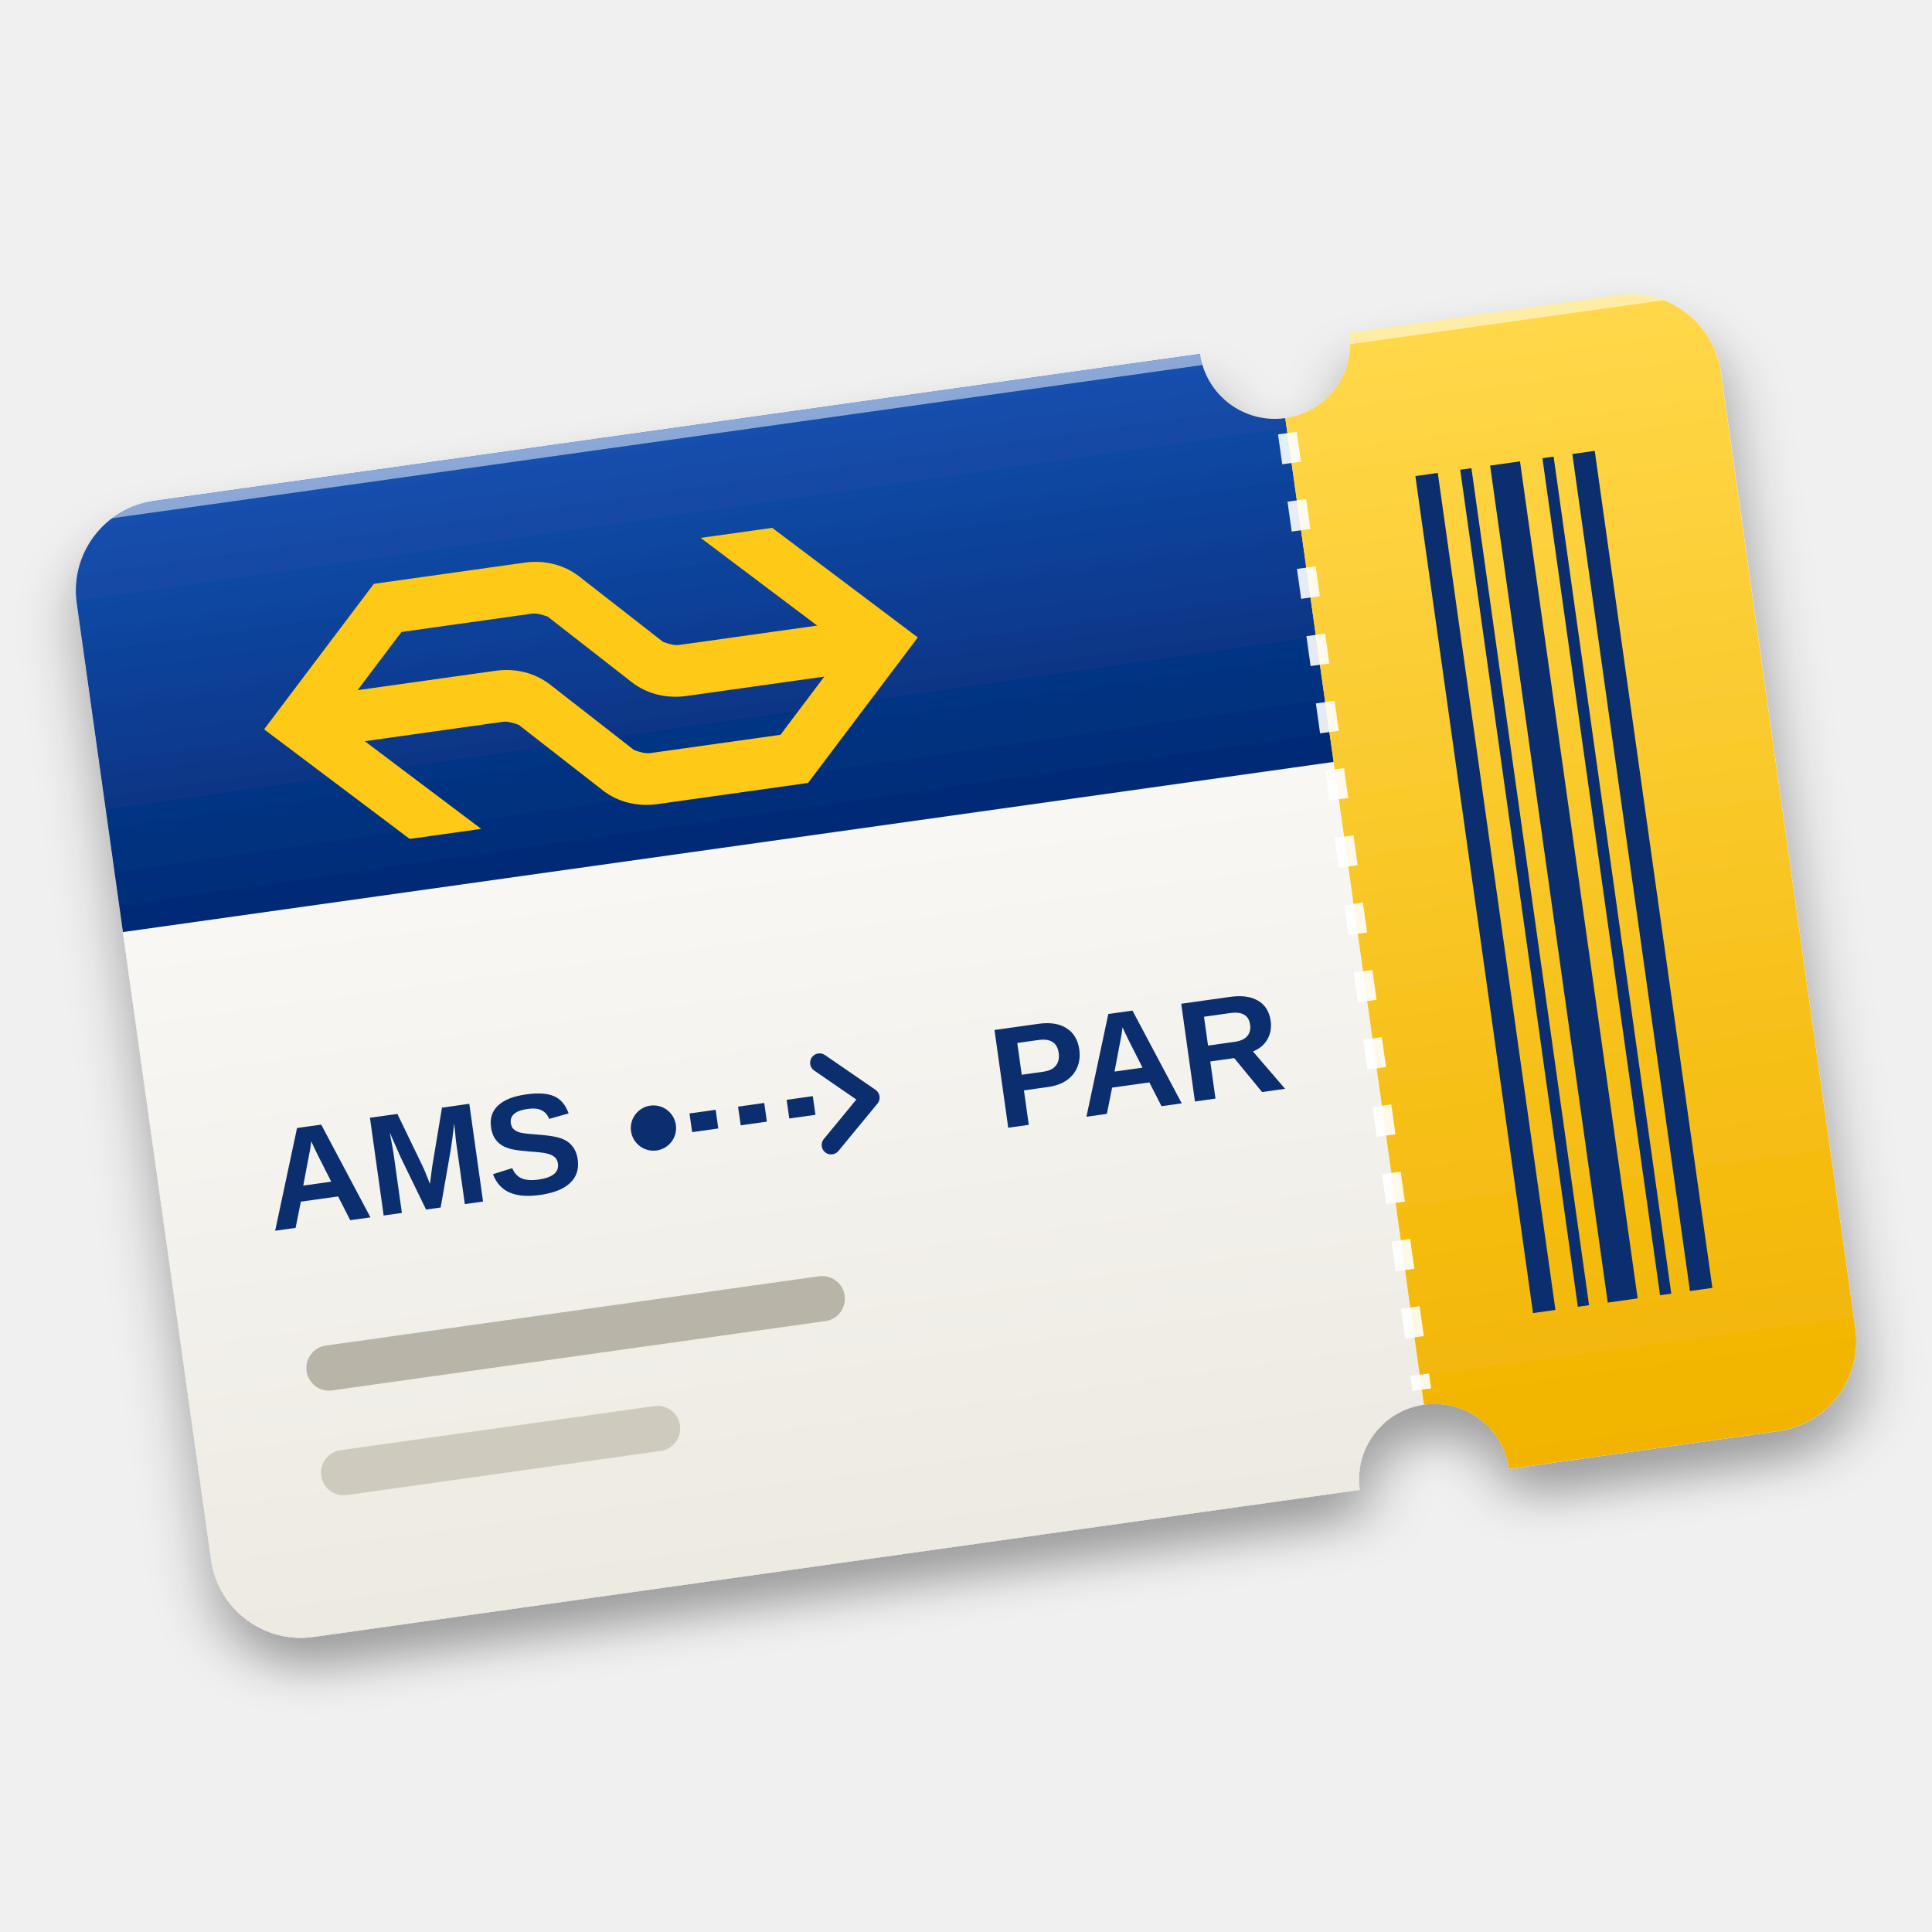
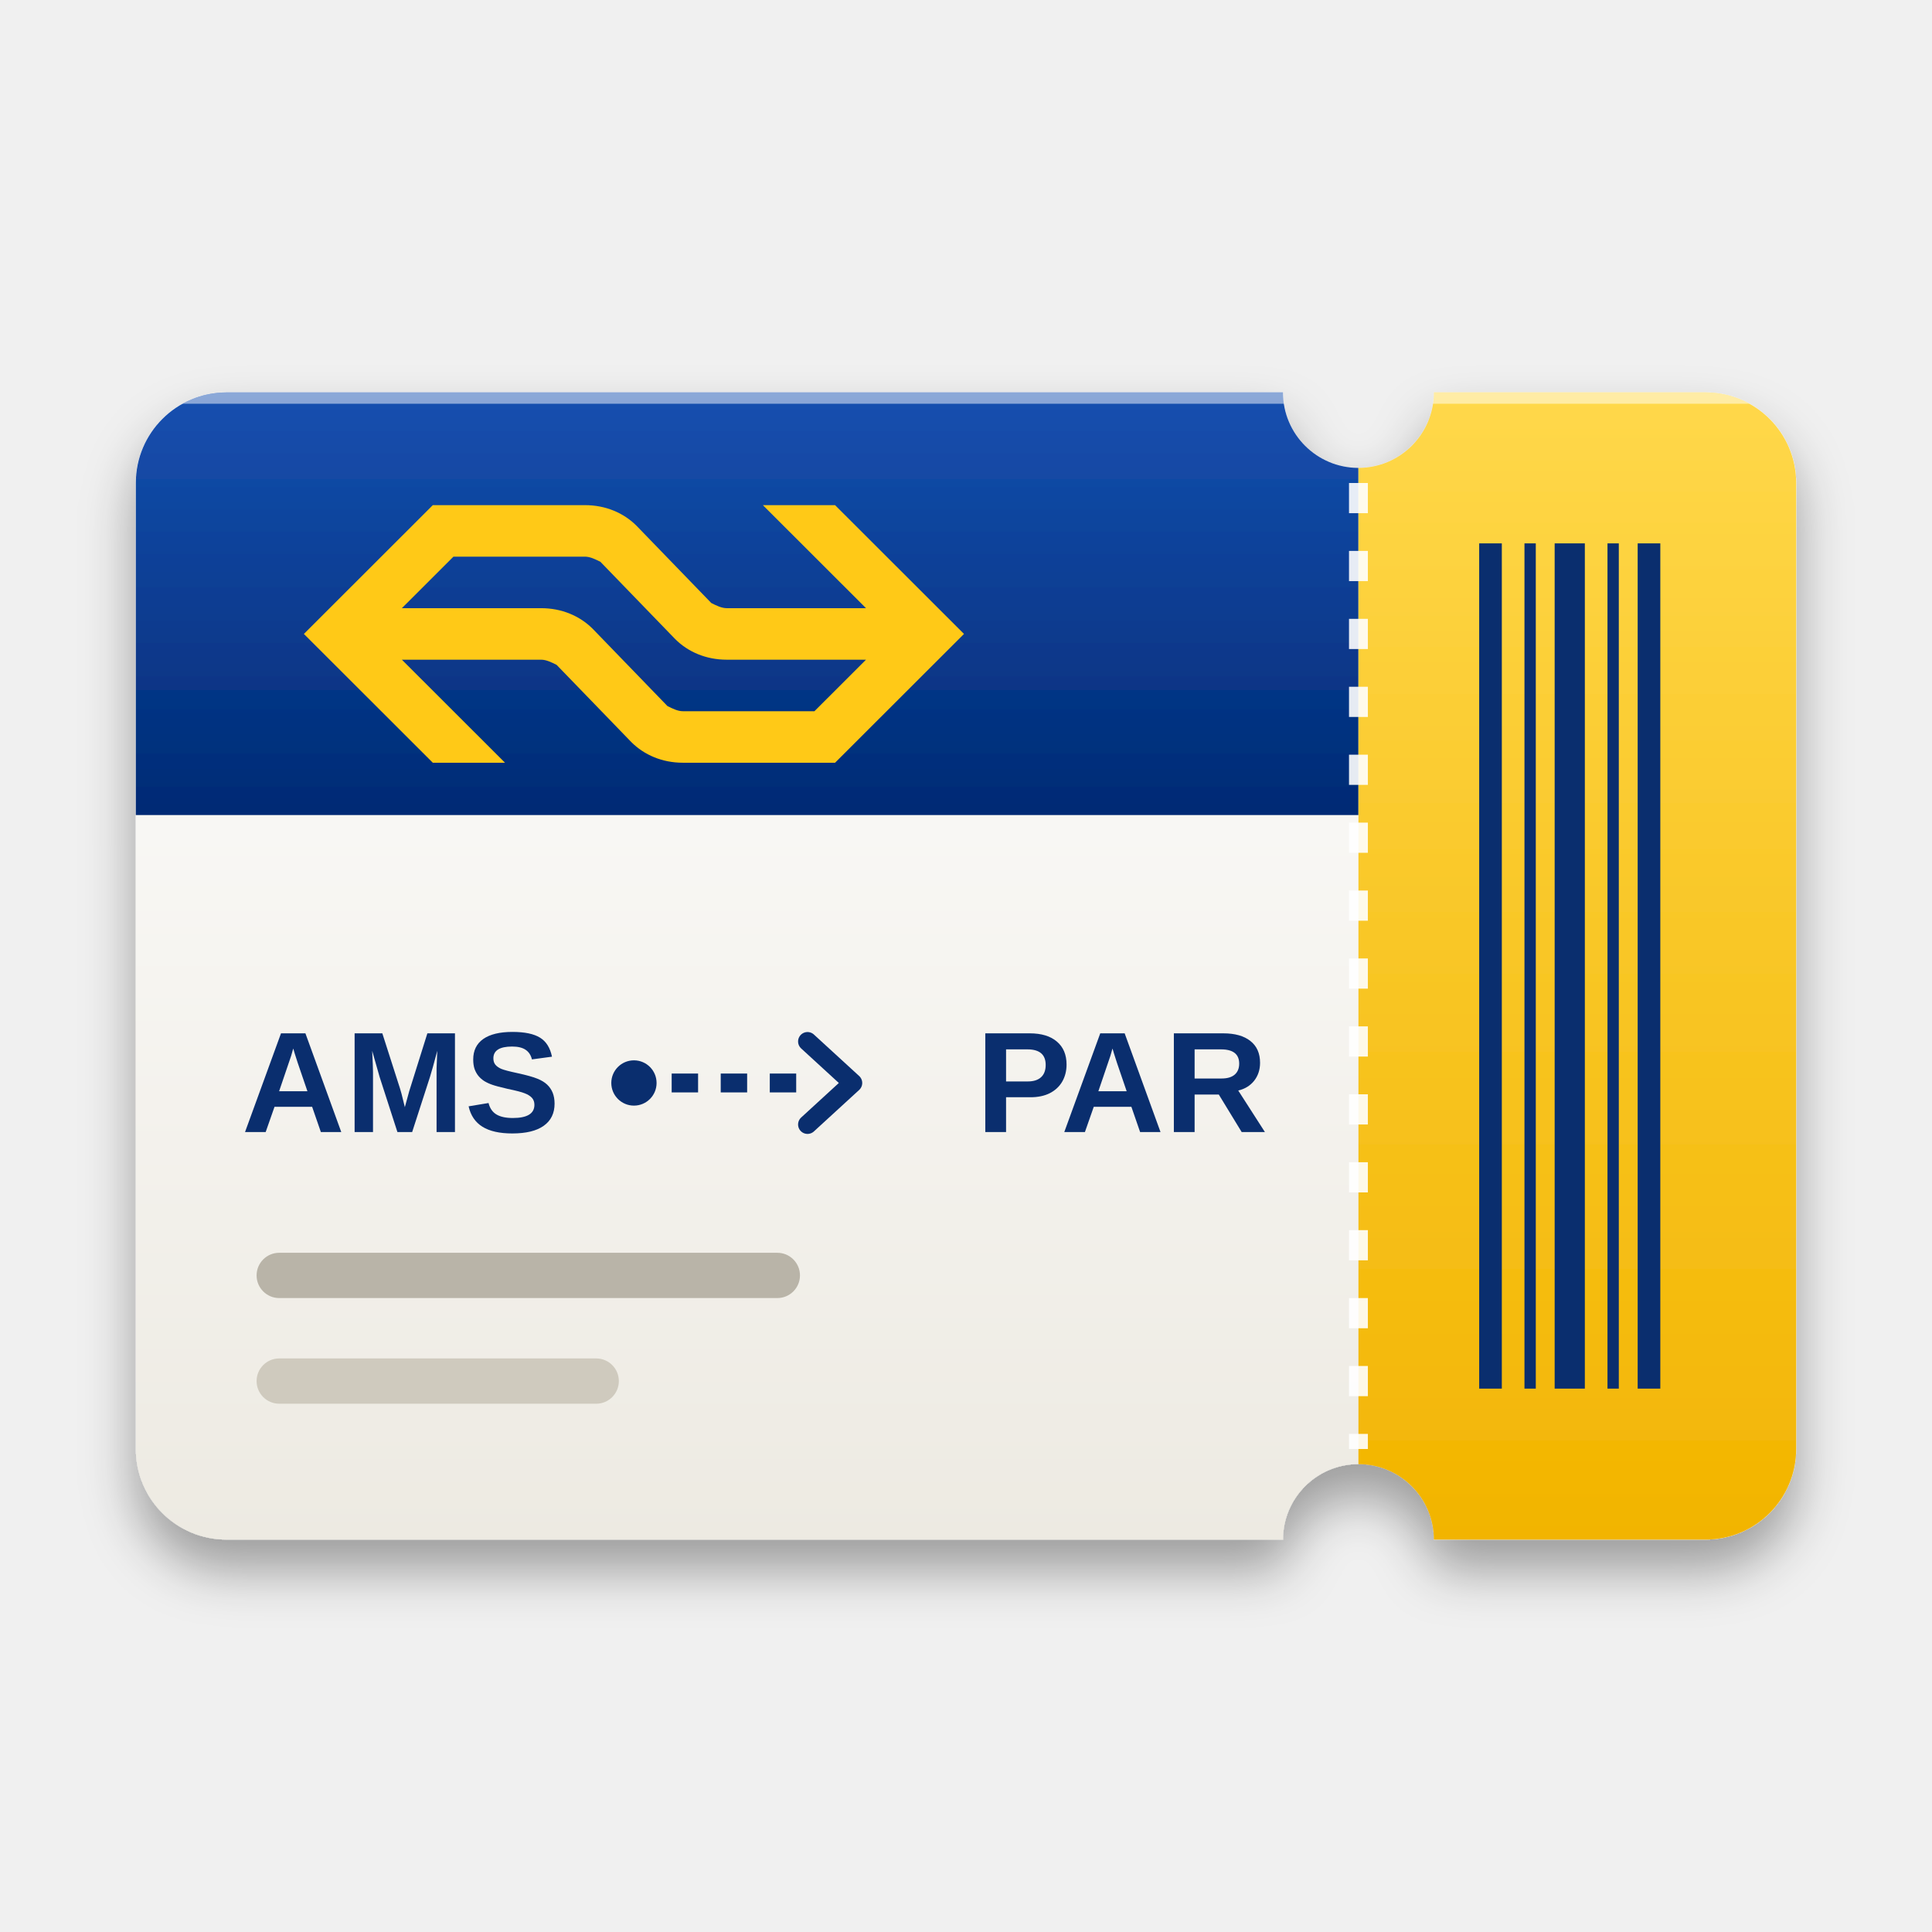
<svg xmlns="http://www.w3.org/2000/svg" width="256" height="256" viewBox="0 0 256 256">
  <defs>
    <linearGradient id="paper" x1="0" y1="0" x2="0" y2="1">
      <stop offset="0" stop-color="#FFFFFF" />
      <stop offset="1" stop-color="#EDEAE2" />
    </linearGradient>
    <linearGradient id="band" x1="0" y1="0" x2="0" y2="1">
      <stop offset="0" stop-color="#1650B0" />
      <stop offset="1" stop-color="#002A74" />
    </linearGradient>
    <linearGradient id="stub" x1="0" y1="0" x2="0" y2="1">
      <stop offset="0" stop-color="#FFD84A" />
      <stop offset="1" stop-color="#F2B400" />
    </linearGradient>
    <filter id="sh" x="-20%" y="-20%" width="140%" height="150%">
      <feGaussianBlur in="SourceAlpha" stdDeviation="3.5" />
      <feOffset dy="4" />
      <feComponentTransfer>
        <feFuncA type="linear" slope=".35" />
      </feComponentTransfer>
      <feMerge>
        <feMergeNode />
        <feMergeNode in="SourceGraphic" />
      </feMerge>
    </filter>
    <mask id="holes">
      <rect width="256" height="256" fill="#fff" />
      <circle cx="180" cy="52" r="10" fill="#000" />
      <circle cx="180" cy="204" r="10" fill="#000" />
    </mask>
    <clipPath id="tk">
      <rect x="18" y="52" width="220" height="152" rx="12" />
    </clipPath>
    <path id="ns" d="M100.983,69.133C95.517,69.133 90.733,67.085 87.317,63.672L67.5,43.192C66.133,42.509 64.767,41.827 63.4,41.827H26.5L53.833,69.133H34.7L0.533,35L34.7,0.867H75.017C80.483,0.867 85.267,2.915 88.683,6.328L108.5,26.808C109.867,27.491 111.233,28.173 112.6,28.173H149.5L122.167,0.867H141.3L175.467,35L141.3,69.133H100.983ZM63.4,28.173C68.867,28.173 73.65,30.221 77.067,33.635L96.883,54.115C98.25,54.797 99.617,55.48 100.983,55.48H135.833L149.5,41.827H112.6C107.133,41.827 102.35,39.779 98.933,36.365L79.117,15.885C77.75,15.203 76.383,14.52 75.017,14.52H40.167L26.5,28.173H63.4Z" fill-rule="evenodd" />
  </defs>
-   <g transform="rotate(-8 128 128)">
+   <g>
    <g filter="url(#sh)">
      <g mask="url(#holes)">
        <rect x="18" y="52" width="220" height="152" rx="12" fill="url(#paper)" />
        <g clip-path="url(#tk)">
          <rect x="18" y="52" width="162" height="56" fill="url(#band)" />
          <rect x="180" y="52" width="58" height="152" fill="url(#stub)" />
          <rect x="18" y="52" width="220" height="1.5" fill="#fff" opacity=".5" />
        </g>
      </g>
    </g>
    <use href="#ns" fill="#FFC917" transform="translate(40 66.5) scale(.5)" />
    <g font-family="Segoe UI, Arial, sans-serif" font-weight="700" fill="#0A2E6E">
      <text x="32" y="150" font-size="19">AMS</text>
      <text x="168" y="150" font-size="19" text-anchor="end">PAR</text>
    </g>
    <circle cx="84" cy="143.5" r="3" fill="#0A2E6E" />
    <path d="M89 143.5H108" stroke="#0A2E6E" stroke-width="2.5" stroke-dasharray="3.5 3" />
    <path d="M107 138l6 5.5-6 5.5" fill="none" stroke="#0A2E6E" stroke-width="2.5" stroke-linecap="round" stroke-linejoin="round" />
    <rect x="34" y="166" width="72" height="6" rx="3" fill="#B9B4A8" />
    <rect x="34" y="180" width="48" height="6" rx="3" fill="#CFCABE" />
    <path d="M180 64V192" stroke="#fff" stroke-width="2.5" stroke-dasharray="4 5" opacity=".9" />
    <g fill="#0A2E6E" transform="translate(196 72)">
      <rect x="0" width="3" height="112" />
      <rect x="6" width="1.5" height="112" />
      <rect x="10" width="4" height="112" />
      <rect x="17" width="1.5" height="112" />
      <rect x="21" width="3" height="112" />
    </g>
  </g>
</svg>
